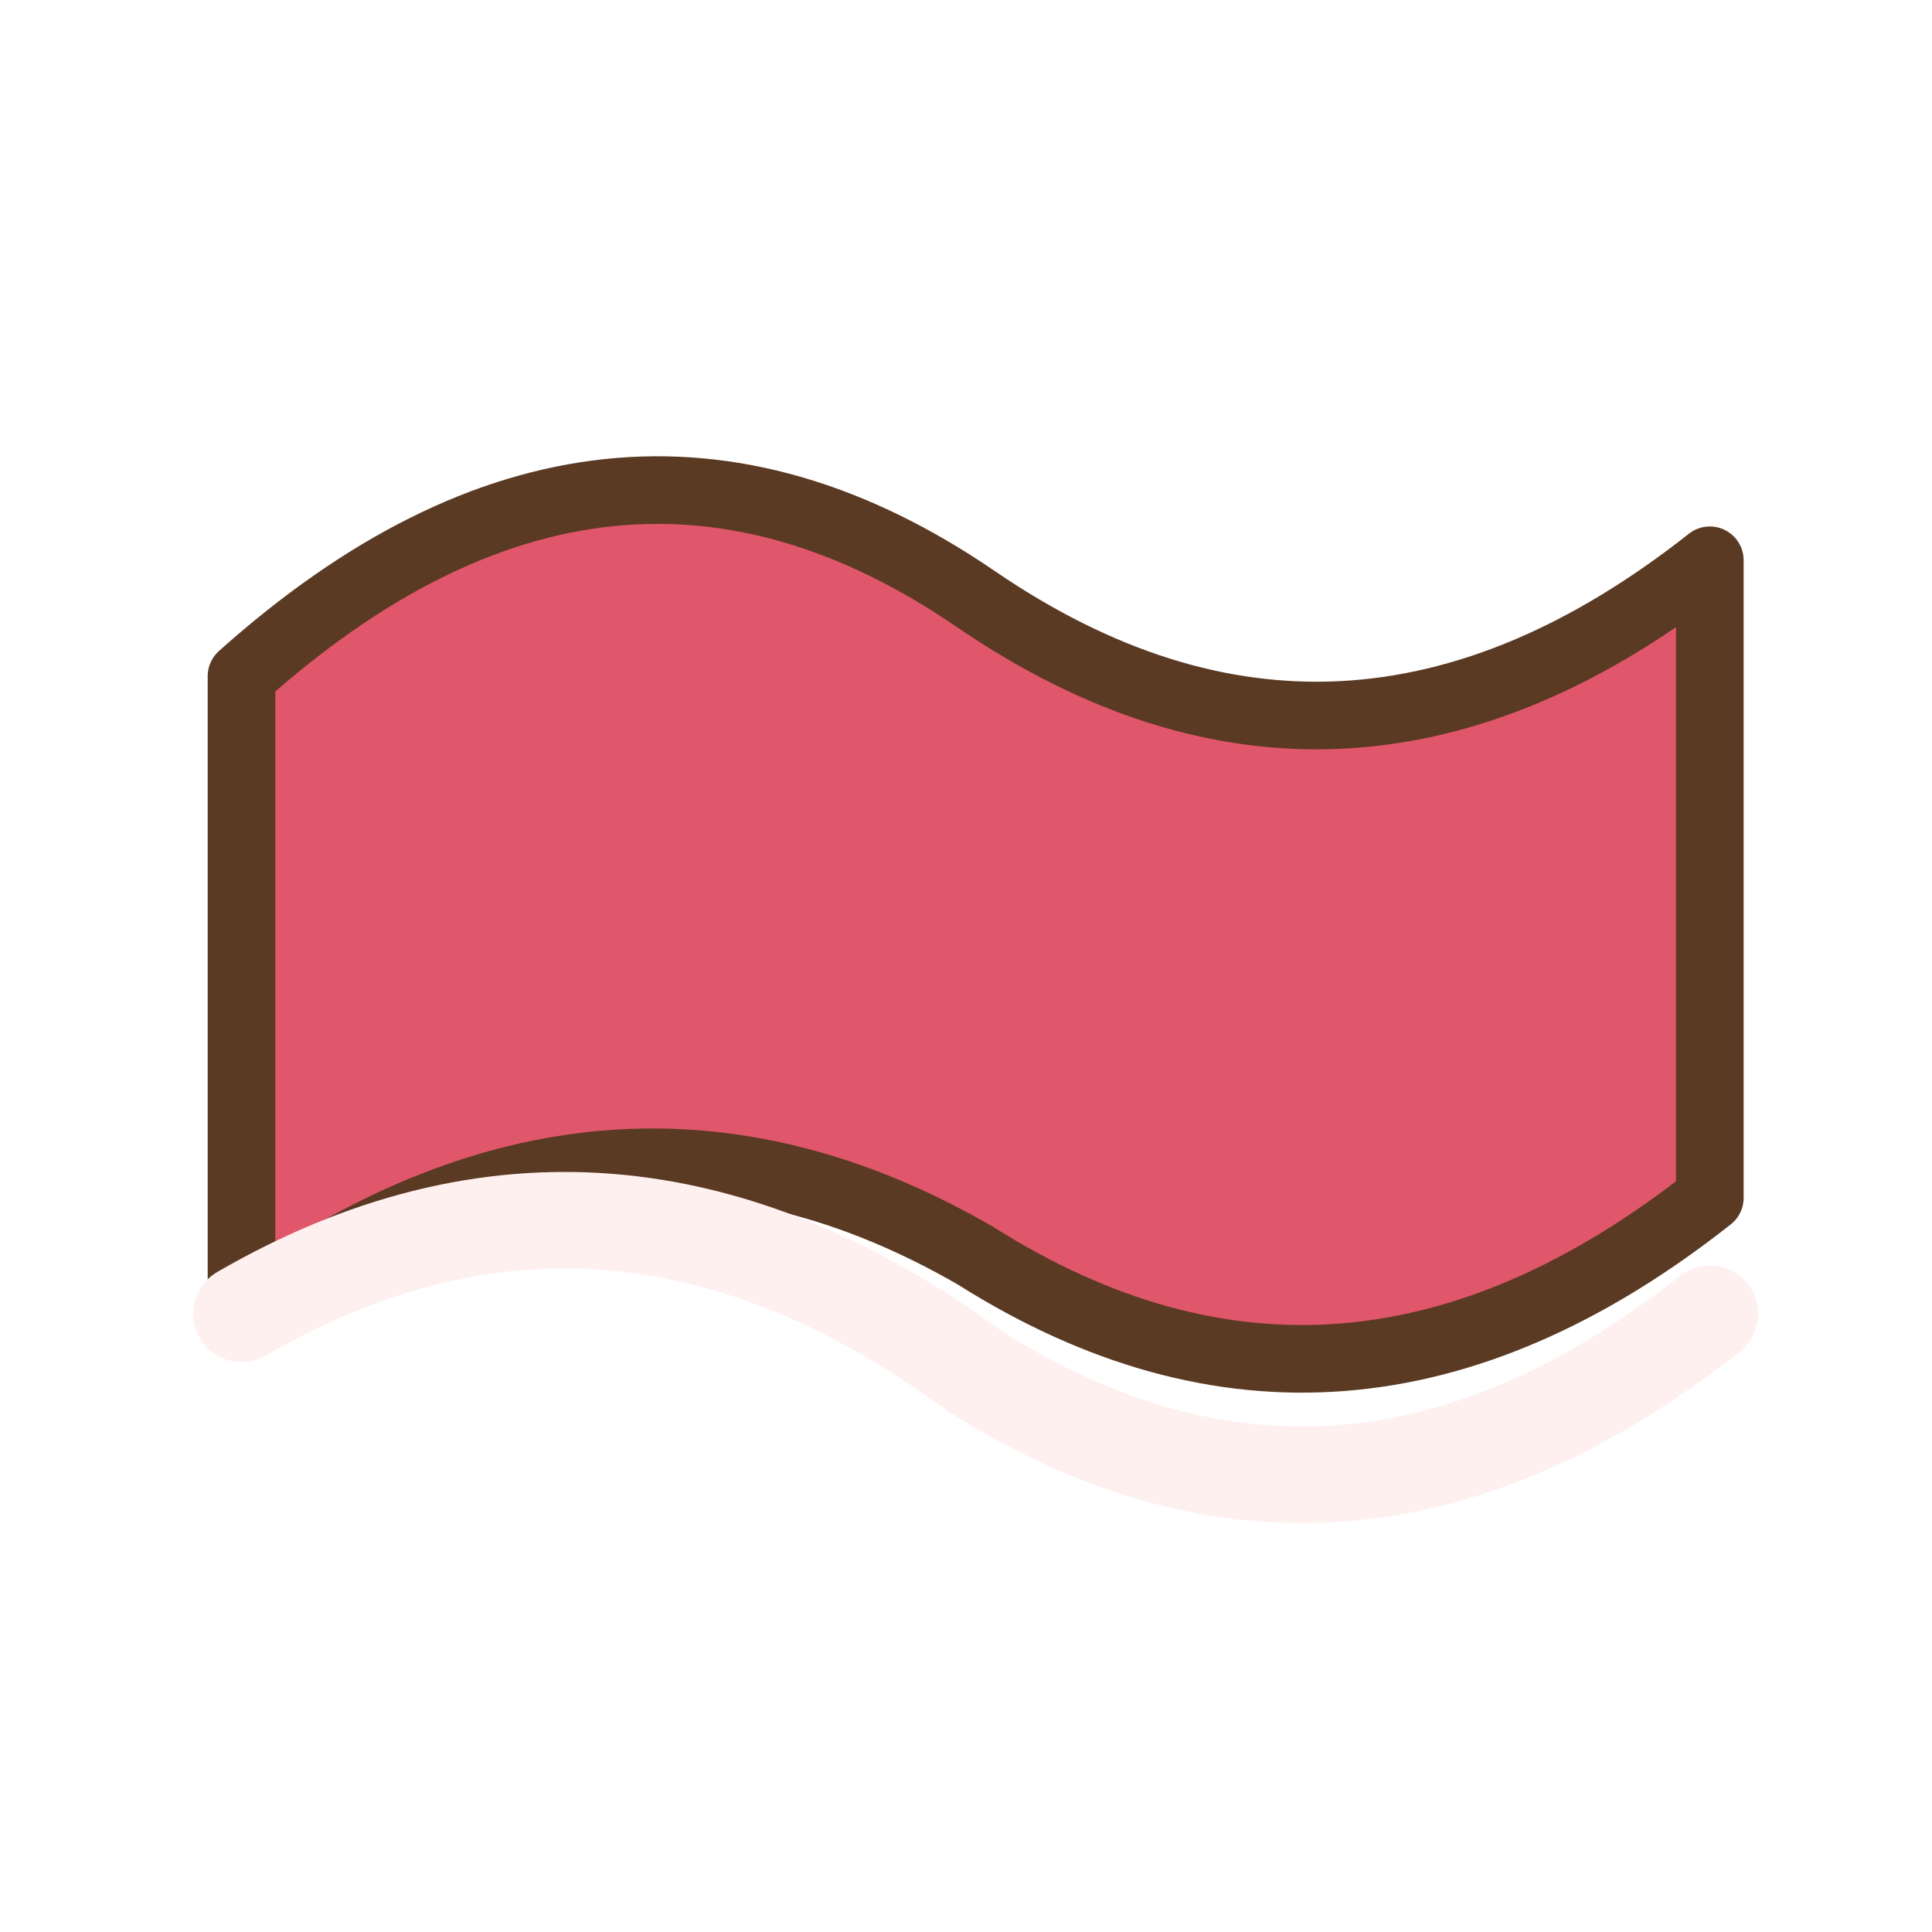
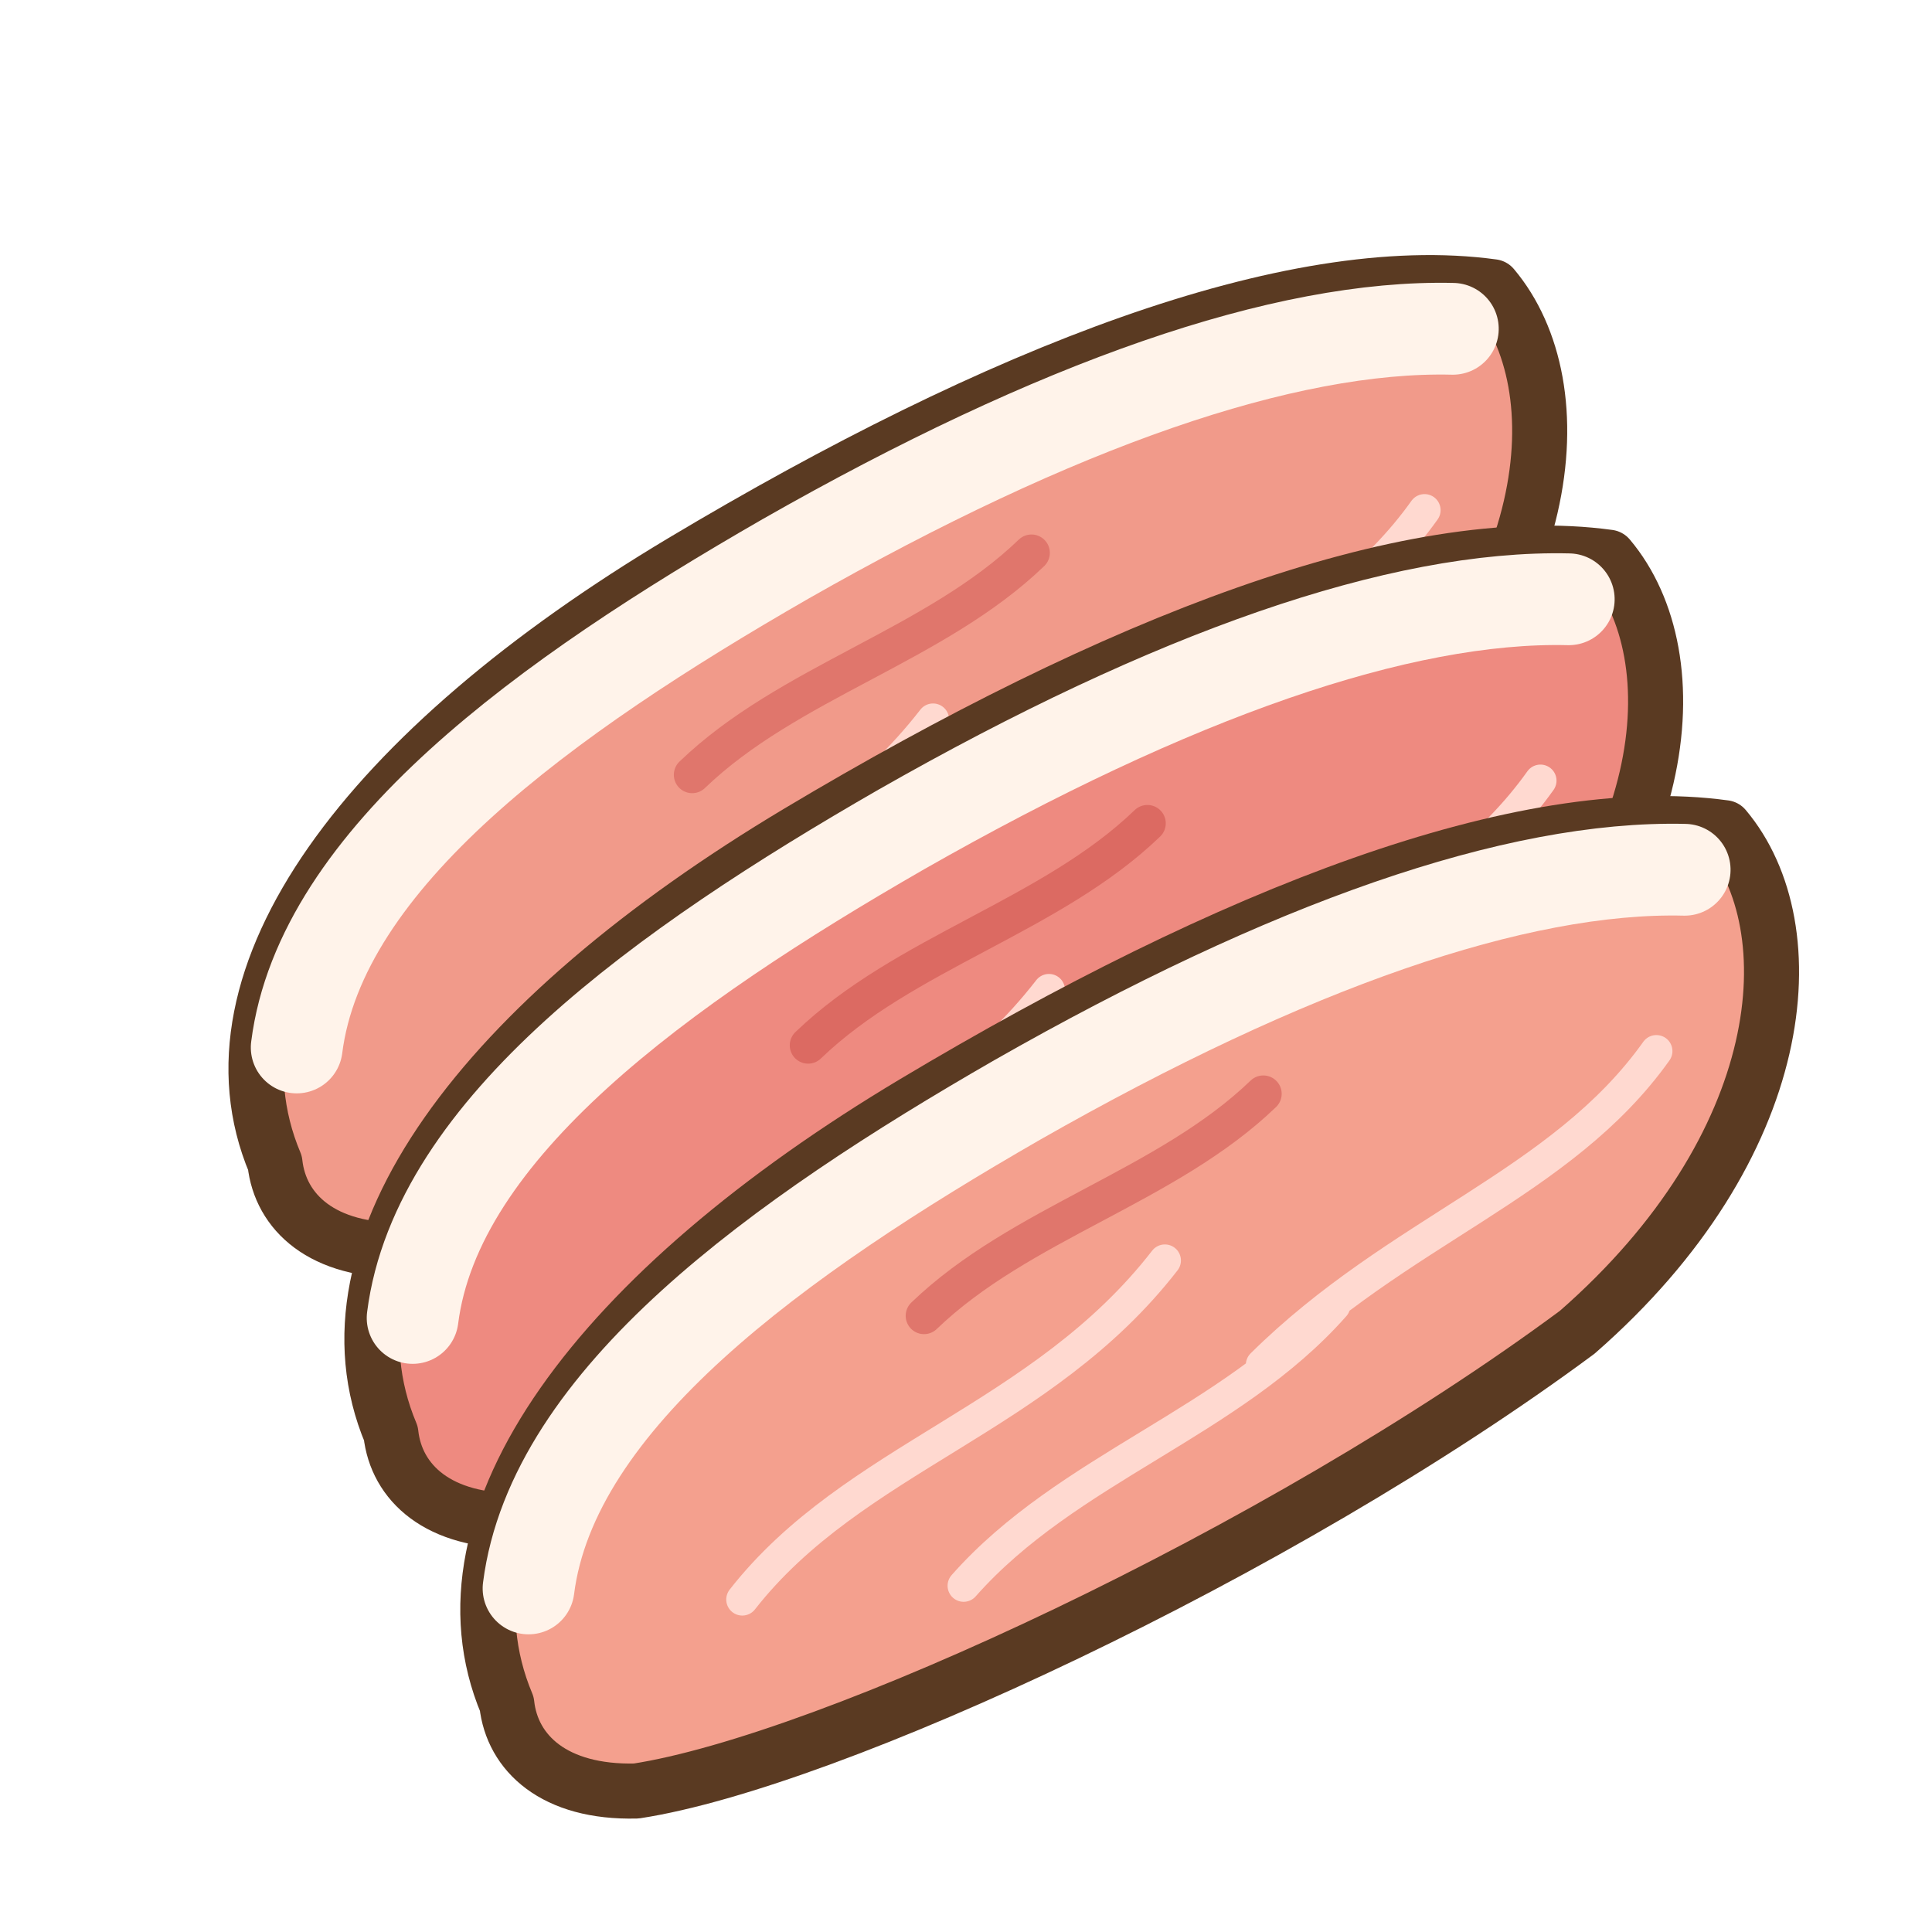
<svg xmlns="http://www.w3.org/2000/svg" width="200" height="200" viewBox="0 0 200 200">
-   <g stroke="#5a3a22" stroke-width="7" stroke-linejoin="round" stroke-linecap="round">
-     <path d="M25 70 q38 -34 76 -8 q38 26 76 -4 v66 q-38 30 -76 6 q-38 -22 -76 6z" fill="#e0566a" />
-     <path d="M25 136 q38 -22 76 6 q38 24 76 -6" fill="none" stroke="#fff0f0" stroke-width="10" />
+   <g stroke="#5a3a22" stroke-width="6" stroke-linejoin="round" stroke-linecap="round">
+     <g transform="translate(92 78) rotate(-28) scale(0.95)">
+       <path d="M-80 8 C-78 -14 -50 -27 -10 -29 C30 -31 64 -27 82 -14 C85 0 72 20 42 27 C2 33 -52 30 -72 23 C-80 19 -82 13 -80 8 Z" fill="#f19a8a" />
+       <path d="M-72 -2 C-60 -19 -30 -23 0 -24 C34 -25 60 -21 76 -12" fill="none" stroke="#fff3ea" stroke-width="10" />
+       <path d="M-52 10 C-34 2 -14 8 6 -1 M10 14 C30 8 48 12 64 4 M-30 20 C-14 14 4 18 20 12" fill="none" stroke="#ffd9d0" stroke-width="3.5" />
+       <path d="M-20 -8 C-6 -12 10 -8 24 -12" fill="none" stroke="#e0766c" stroke-width="4" />
+     </g>
+     <g transform="translate(104 106) rotate(-28) scale(0.95)">
+       <path d="M-80 8 C-78 -14 -50 -27 -10 -29 C30 -31 64 -27 82 -14 C85 0 72 20 42 27 C2 33 -52 30 -72 23 C-80 19 -82 13 -80 8 Z" fill="#ee8a80" />
+       <path d="M-72 -2 C-60 -19 -30 -23 0 -24 C34 -25 60 -21 76 -12" fill="none" stroke="#fff3ea" stroke-width="10" />
+       <path d="M-52 10 C-34 2 -14 8 6 -1 M10 14 C30 8 48 12 64 4 M-30 20 C-14 14 4 18 20 12" fill="none" stroke="#ffd9d0" stroke-width="3.5" />
+       <path d="M-20 -8 C-6 -12 10 -8 24 -12" fill="none" stroke="#dc6a62" stroke-width="4" />
+     </g>
+     <g transform="translate(116 134) rotate(-28) scale(0.95)">
+       <path d="M-80 8 C-78 -14 -50 -27 -10 -29 C30 -31 64 -27 82 -14 C85 0 72 20 42 27 C2 33 -52 30 -72 23 C-80 19 -82 13 -80 8 Z" fill="#f4a08e" />
+       <path d="M-72 -2 C-60 -19 -30 -23 0 -24 C34 -25 60 -21 76 -12" fill="none" stroke="#fff3ea" stroke-width="10" />
+       <path d="M-52 10 C-34 2 -14 8 6 -1 M10 14 C30 8 48 12 64 4 M-30 20 C-14 14 4 18 20 12" fill="none" stroke="#ffd9d0" stroke-width="3.5" />
+       <path d="M-20 -8 C-6 -12 10 -8 24 -12" fill="none" stroke="#e0766c" stroke-width="4" />
+     </g>
  </g>
</svg>
